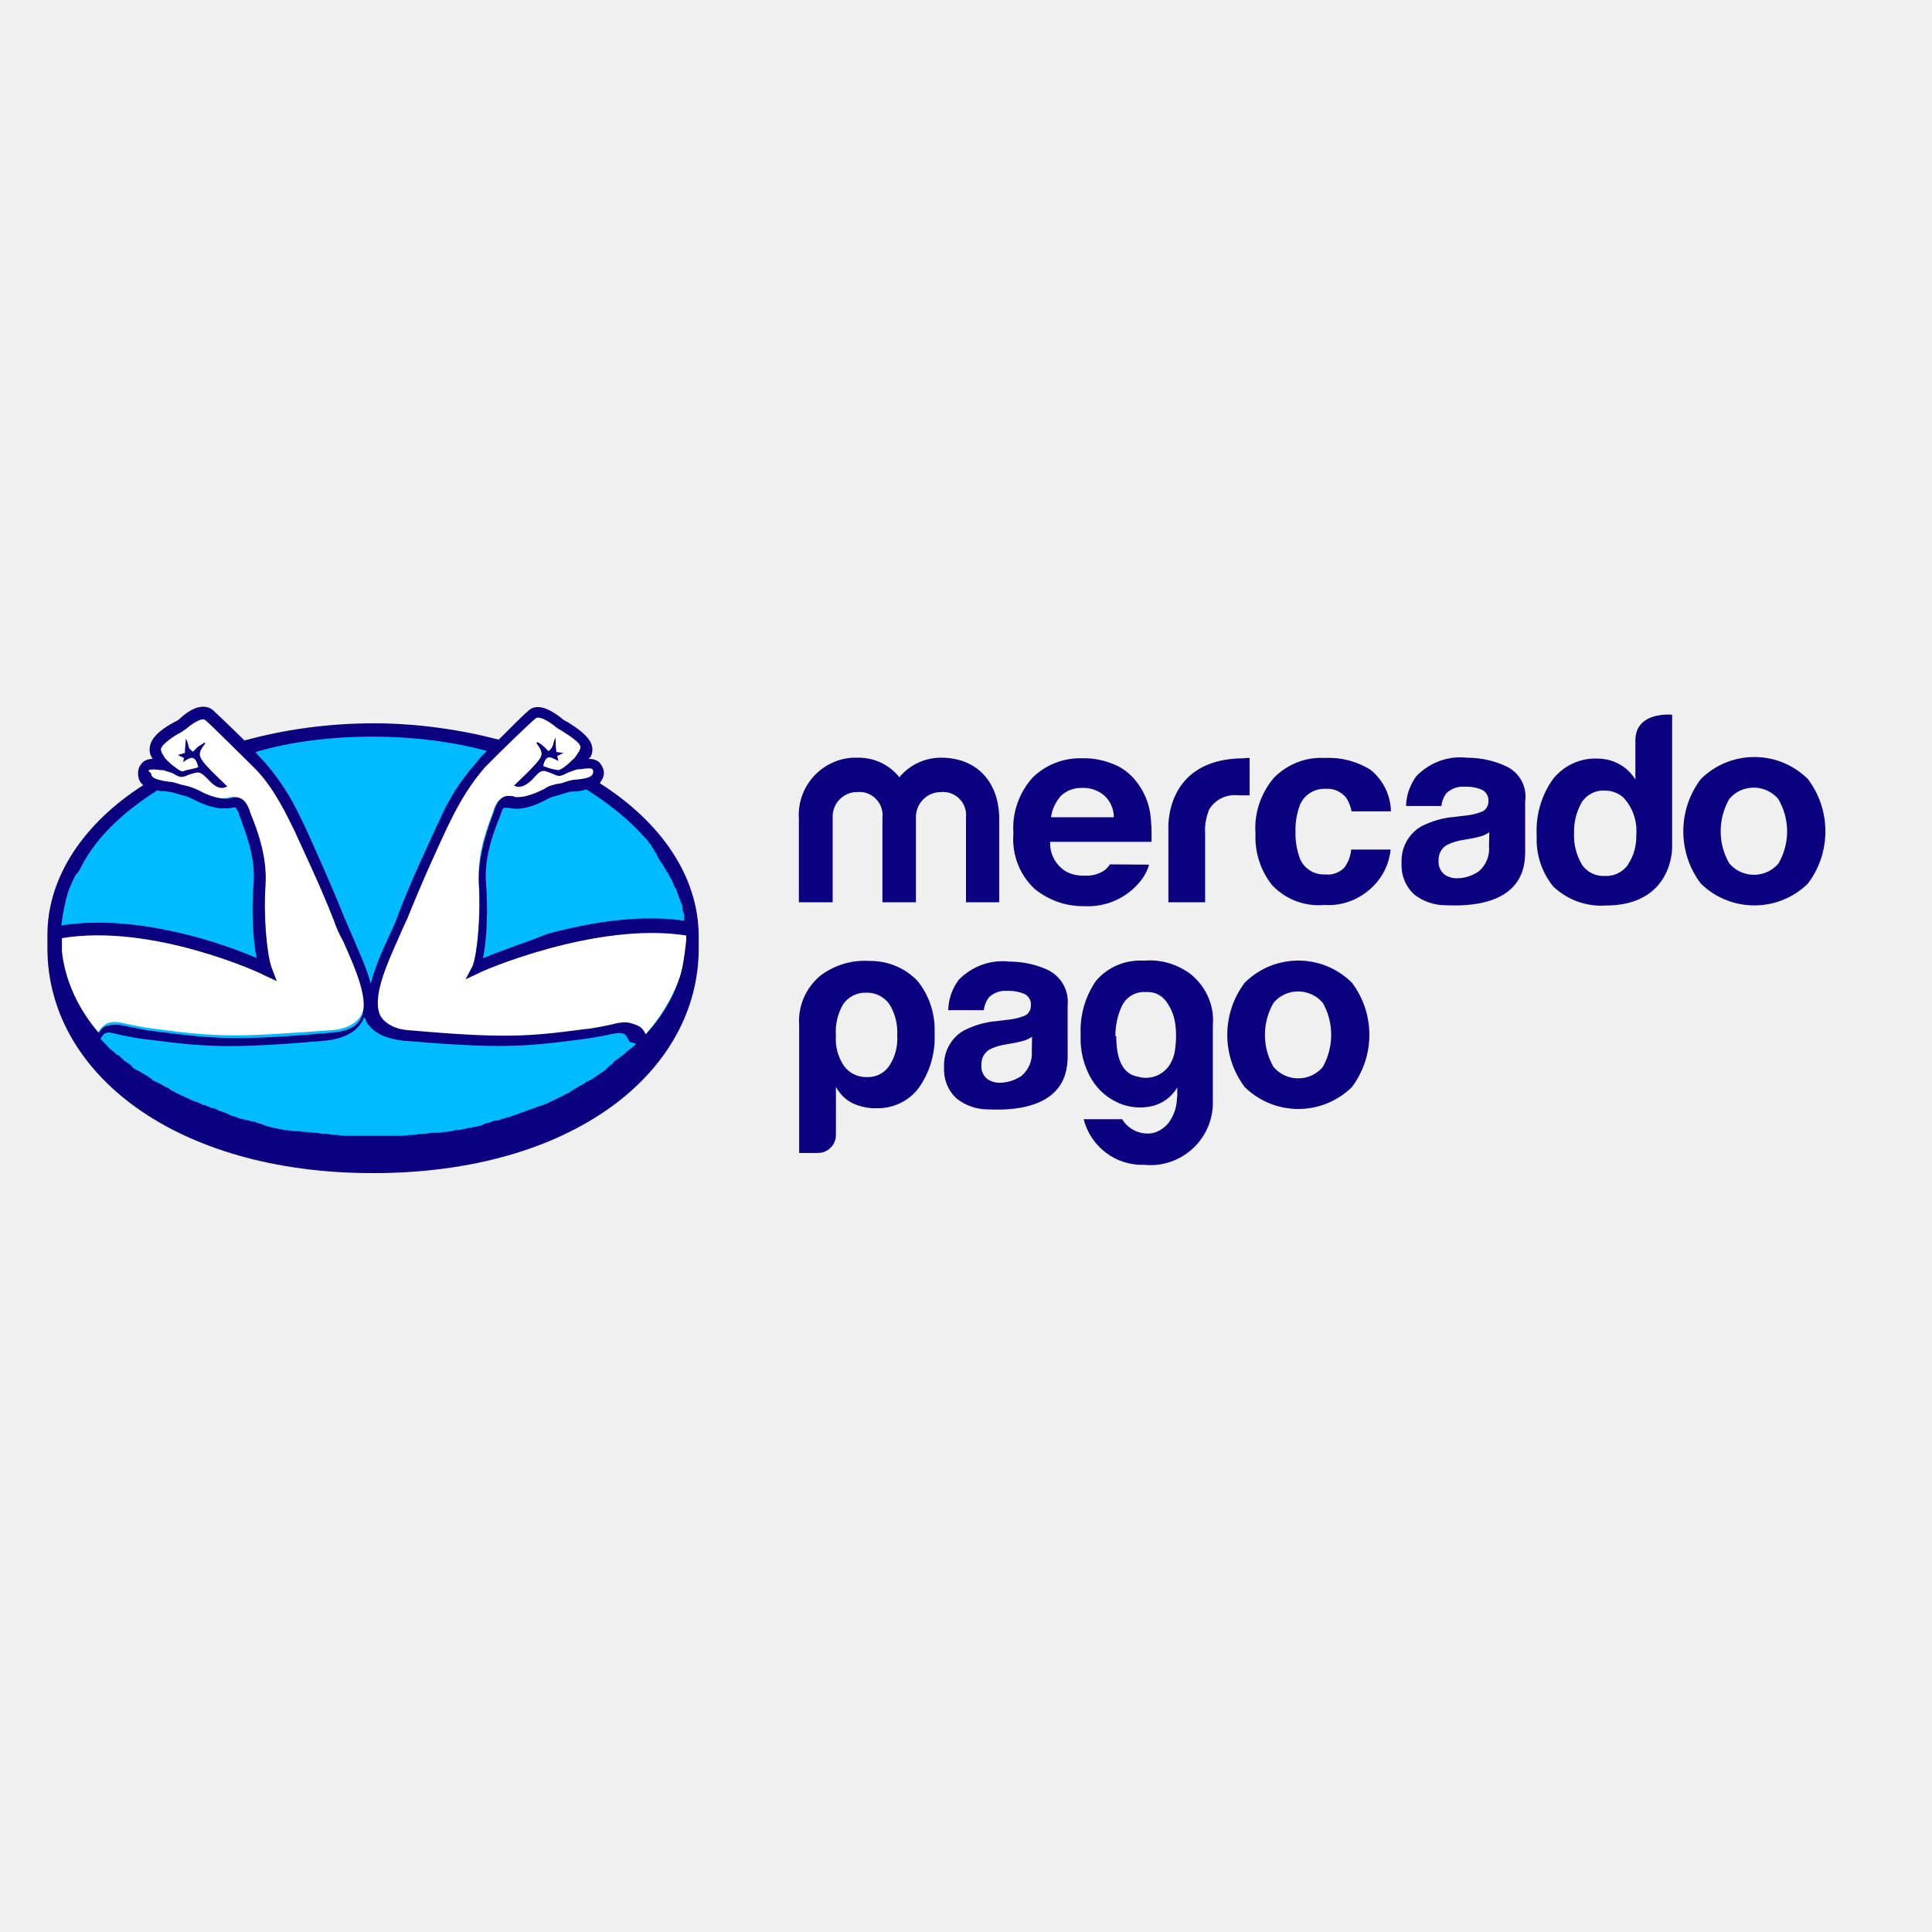
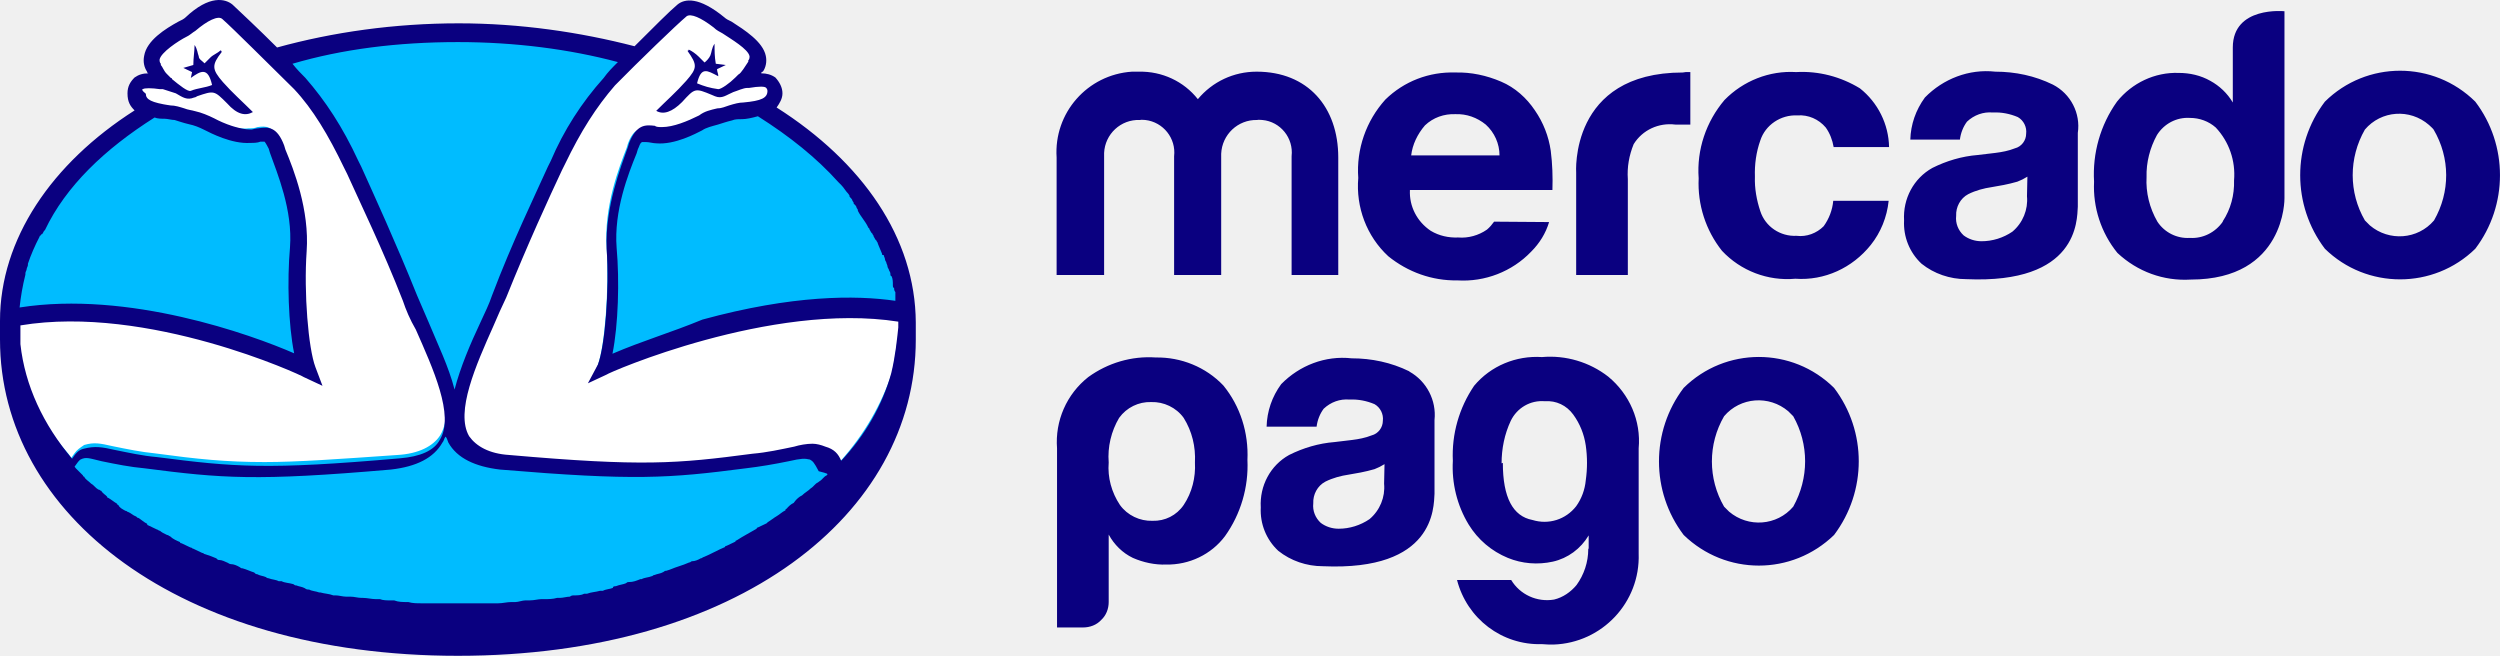
- <svg xmlns="http://www.w3.org/2000/svg" version="1.1" id="layer" x="0px" y="0px" viewBox="0 0 652 652" style="enable-background:new 0 0 652 652;" xml:space="preserve">
+ <svg xmlns="http://www.w3.org/2000/svg" version="1.1" id="layer" x="0px" y="0px" style="enable-background:new 0 0 652 652;" xml:space="preserve" viewBox="16 238.5 600.03 157.4">
  <style type="text/css">
	.st0{fill:#0A0080;}
	.st1{fill:#00BCFF;}
	.st2{fill:#FFFFFF;}
</style>
  <path class="st0" d="M610.1,262.9c-10-9.9-26.1-9.9-36.1,0c-7.9,10.4-7.9,24.9,0,35.3c10,9.8,26.1,9.8,36.1,0  C618,287.8,618,273.3,610.1,262.9z M600.2,291.4c-3.9,4.6-10.8,5.1-15.4,1.2c-0.4-0.4-0.8-0.8-1.2-1.2c-3.9-6.7-3.9-15,0-21.8  c3.9-4.6,10.8-5.1,15.4-1.1c0.4,0.4,0.8,0.7,1.1,1.1C604.1,276.4,604.1,284.6,600.2,291.4L600.2,291.4z M508.7,258.8  c-4.3-2.1-9-3.1-13.8-3.1c-6.3-0.7-12.5,1.7-16.9,6.2c-2.2,3-3.4,6.5-3.5,10.1h11.9c0.2-1.6,0.8-3.1,1.7-4.3  c1.7-1.6,3.9-2.4,6.2-2.2c2.1-0.1,4.1,0.3,6,1.1c1.4,0.8,2.2,2.4,2,4c0,1.6-1.1,3.1-2.7,3.5c-1.5,0.6-3.1,0.9-4.7,1.1l-4.2,0.5  c-3.8,0.3-7.5,1.4-10.9,3.1c-4.5,2.5-7.1,7.4-6.8,12.6c-0.2,3.9,1.3,7.7,4.2,10.4c3,2.4,6.8,3.7,10.7,3.7  c26.9,1.2,26.6-14.1,26.8-17.4v-17.7C515.4,265.7,513,261,508.7,258.8z M502.5,285.6c0.3,3.2-1,6.4-3.5,8.5  c-2.2,1.5-4.8,2.3-7.4,2.3c-1.6,0-3.1-0.5-4.3-1.4c-1.3-1.2-2-2.9-1.8-4.7c-0.1-2.1,1-4.2,2.9-5.2c1.8-0.9,3.7-1.4,5.7-1.7l2.8-0.5  c1.1-0.2,2.2-0.5,3.3-0.8c0.8-0.3,1.6-0.7,2.4-1.2L502.5,285.6L502.5,285.6z M447.4,266.2c2.6-0.2,5.1,0.9,6.8,2.9  c1,1.4,1.6,3,1.9,4.7h13.3c-0.1-5.5-2.7-10.7-7-14.1c-4.6-2.8-9.9-4.2-15.3-3.9c-6.4-0.4-12.7,2.1-17.2,6.7  c-4.4,5.2-6.7,11.9-6.2,18.8c-0.3,6.3,1.7,12.5,5.6,17.4c4.5,4.8,11,7.3,17.6,6.7c7,0.5,13.7-2.6,18.1-8.1c2.4-3,3.9-6.7,4.3-10.6  H456c-0.2,2.2-1,4.3-2.3,6.1c-1.7,1.7-4.1,2.6-6.5,2.3c-3.9,0.2-7.5-2.2-8.7-5.9c-0.9-2.7-1.4-5.5-1.3-8.3c-0.1-2.9,0.3-5.9,1.3-8.7  C439.7,268.5,443.4,266,447.4,266.2z M419.9,255.9c-27.3,0-25.6,24.1-25.6,24.1v24.5h12.4v-23c-0.2-2.9,0.3-5.7,1.4-8.4  c2.1-3.4,6-5.2,10-4.7h1.5h2.1v-12.6h-1.1L419.9,255.9L419.9,255.9z M374.6,291.7c-0.5,0.7-1,1.3-1.7,1.9c-2,1.4-4.5,2.1-6.9,1.9  c-2.3,0.1-4.6-0.4-6.6-1.6c-3.3-2.2-5.2-5.9-5-9.8h34.2c0.1-3.1,0-6.3-0.4-9.4c-0.5-3.5-1.8-6.8-3.8-9.7c-2-3-4.8-5.5-8.1-6.9  c-3.5-1.5-7.2-2.3-11-2.2c-6.3-0.2-12.3,2.1-16.8,6.5c-4.6,5.1-7,11.9-6.5,18.8c-0.6,7,2,14,7.2,18.8c4.7,3.8,10.5,5.9,16.6,5.8  c6.6,0.4,13.1-2.1,17.7-6.9c2-2,3.5-4.4,4.3-7.1L374.6,291.7L374.6,291.7z M358,268.6c2-1.9,4.6-2.8,7.3-2.7  c2.7-0.1,5.2,0.8,7.3,2.5c2.1,1.9,3.3,4.6,3.3,7.4h-21.2C355,273.2,356.2,270.7,358,268.6L358,268.6z M337.1,304.5H326V276  c0.5-4.4-2.7-8.3-7-8.7c-0.4,0-0.9-0.1-1.3,0c-4.6-0.1-8.4,3.5-8.6,8.1c0,0.2,0,0.5,0,0.7v28.4h-11.3V276c0.5-4.3-2.6-8.2-6.9-8.7  c-0.4,0-0.9-0.1-1.3,0c-4.6-0.2-8.4,3.4-8.6,7.9c0,0.3,0,0.6,0,0.9v28.4h-11.4v-28.2c-0.7-10.7,7.4-19.9,18.1-20.6  c0.6,0,1.2,0,1.7,0c5.5-0.1,10.7,2.3,14.1,6.6c3.5-4.2,8.6-6.6,14.1-6.6c12.3,0,19.6,8.5,19.6,20.6v28.2H337.1z M564.3,241.2  c0,0-12.4-1.3-12.4,8.7v13.2c-1.3-2.2-3.2-4-5.4-5.2c-2.3-1.3-4.9-1.9-7.6-1.9c-5.7-0.2-11.2,2.4-14.8,6.9c-4,5.6-5.9,12.4-5.5,19.2  c-0.3,6.2,1.7,12.3,5.6,17.1c4.8,4.5,11.1,6.8,17.6,6.4c22.8,0,22.5-19.5,22.5-19.5L564.3,241.2L564.3,241.2z M549.5,291.7  c-1.8,2.6-4.8,4.1-7.9,3.9c-3.1,0.2-6.1-1.3-7.8-3.9c-1.9-3.3-2.8-7-2.6-10.7c-0.1-3.5,0.8-7,2.5-10.1c1.7-2.7,4.7-4.3,7.9-4.1  c2.3,0,4.5,0.8,6.2,2.3c3.2,3.4,4.8,8,4.4,12.7c0.1,3.5-0.8,6.9-2.7,9.8V291.7z M282.1,383c0,1.6-0.6,3.2-1.8,4.3  c-1.1,1.2-2.7,1.8-4.4,1.8h-6.2v-43c-0.5-6.6,2.3-13,7.5-17.1c4.7-3.4,10.4-5.1,16.2-4.7c6.1-0.1,12,2.3,16.2,6.7  c4.1,5,6.1,11.4,5.8,17.9c0.3,6.5-1.6,13-5.4,18.3c-3.3,4.4-8.6,6.9-14.1,6.8c-2.7,0.1-5.5-0.5-8-1.6c-2.5-1.2-4.5-3.2-5.8-5.6v16.1  L282.1,383z M302.8,349.5c0.2-3.8-0.7-7.5-2.7-10.7c-1.8-2.5-4.8-3.9-7.8-3.8c-3-0.1-5.9,1.3-7.7,3.8c-1.9,3.2-2.8,7-2.5,10.7  c-0.3,3.6,0.7,7.2,2.7,10.2c1.8,2.5,4.8,3.9,7.8,3.8c3,0.1,5.8-1.3,7.5-3.8C302.1,356.7,303,353.1,302.8,349.5 M397.3,370.1v-3.1  c-1.9,3.2-5,5.5-8.6,6.3c-3.6,0.8-7.4,0.5-10.8-0.9c-3.9-1.6-7.2-4.4-9.4-8c-2.8-4.6-4.1-10-3.8-15.3c-0.3-6.4,1.5-12.7,5.1-18  c4-4.8,10.1-7.3,16.3-6.9c5.7-0.5,11.4,1.2,15.9,4.7c5.1,4.2,7.9,10.6,7.3,17.2v25.3c0.4,11.7-8.8,21.4-20.4,21.8  c-0.9,0-1.9,0-2.8-0.1c-9.6,0.3-18-6.1-20.4-15.4h13c2.1,3.5,6.2,5.4,10.3,4.7c2.1-0.5,4-1.8,5.4-3.5c1.8-2.5,2.8-5.5,2.8-8.6   M376.7,349.6c0,8.3,2.4,12.8,7.1,13.7c3.9,1.2,8-0.1,10.5-3.3c1.3-1.8,2.1-4,2.3-6.2c0.4-2.8,0.4-5.6,0-8.4c-0.4-2.7-1.4-5.2-3-7.4  c-1.6-2.2-4.1-3.4-6.8-3.2c-3.5-0.3-6.7,1.6-8.2,4.7c-1.5,3.2-2.2,6.7-2.2,10.2 M354.2,327.6c-4.3-2.1-9-3.1-13.8-3.1  c-6.3-0.7-12.5,1.7-16.9,6.2c-2.2,3-3.4,6.5-3.5,10.2H332c0.2-1.6,0.8-3.1,1.7-4.3c1.7-1.6,3.9-2.4,6.2-2.2c2.1-0.1,4.1,0.3,6,1.1  c1.4,0.8,2.2,2.4,2,4c0,1.6-1.1,3.1-2.7,3.5c-1.5,0.6-3.1,0.9-4.7,1.1l-4.2,0.5c-3.8,0.3-7.5,1.4-10.9,3.1  c-4.5,2.5-7.1,7.4-6.8,12.6c-0.2,3.9,1.3,7.7,4.2,10.4c3,2.4,6.8,3.7,10.7,3.7c26.9,1.2,26.6-14.1,26.8-17.4v-17.7  c0.5-4.7-1.9-9.3-6-11.6 M348.2,354.6c0.3,3.2-1,6.4-3.5,8.5c-2.2,1.5-4.8,2.3-7.4,2.3c-1.6,0-3.1-0.5-4.3-1.4  c-1.3-1.2-2-2.9-1.8-4.7c-0.1-2.1,1-4.2,2.9-5.2c1.8-0.9,3.7-1.4,5.7-1.7l2.8-0.5c1.1-0.2,2.2-0.5,3.3-0.8c0.8-0.3,1.6-0.7,2.4-1.2  L348.2,354.6L348.2,354.6z M456.2,331.6c-10-9.9-26.1-9.9-36.1,0c-7.9,10.4-7.9,24.9,0,35.3c10.1,9.8,26,9.8,36.1,0  C464.1,356.4,464.1,342,456.2,331.6 M446.4,360.1c-3.9,4.6-10.8,5.1-15.4,1.2c-0.4-0.4-0.8-0.8-1.2-1.2c-3.9-6.7-3.9-15,0-21.7  c3.9-4.6,10.8-5.1,15.4-1.2c0.4,0.4,0.8,0.8,1.2,1.2C450.2,345.1,450.2,353.3,446.4,360.1" />
  <path class="st1" d="M233.7,317.9c0,39.6-48.3,71.7-107.8,71.7c-59.5,0-107.8-32.1-107.8-71.7c0-39.6,48.3-71.8,107.8-71.8  C185.4,246.2,233.7,278.3,233.7,317.9L233.7,317.9z M233.7,317.9" />
  <path class="st2" d="M231.6,314.8c-29.5-4.8-66.3,11-70.7,12.7l-2.4,1l1-2.4c1.7-4.8,2.7-18.2,2.1-28.1c-0.7-10,3.1-19.6,4.8-24  l0.3-1c1.4-3.8,3.1-3.8,5.1-3.4c0.7,0,1.4,0.4,2.1,0.4c3.1,0,6.9-1.4,9.6-2.8c1.4-0.7,2.7-1.4,4.4-1.4c1-0.3,2.1-0.3,2.8-0.7  c1-0.3,2.1-0.7,3.1-0.7c3.8-0.3,6.5-1,6.5-3.8c0-0.3,0-1-0.7-1.4c-0.7-0.3-1.7-0.7-4.8,0h-0.3c-1.4,0.4-4.5,1-1.7-1.4  c0-0.4,0.3-0.4,0.3-0.4c1-0.7,2.1-2.4,2.8-3.4c0.3-0.3,0.7-1,0.3-1.7c-0.3-2.1-3.4-4.1-6.9-6.2c-0.7-0.3-1.4-1-2.1-1.4  c-1.7-1.4-5.8-4.5-7.6-2.8c-2.4,2.1-11.7,11-17.2,17.2c-5,5.7-9.1,12.1-12.4,18.9l-1.4,3.1c-3.1,6.9-7.9,17.5-12.7,28.8l-2.1,5.1  c-0.3,0.7-0.3,1-0.7,1.7c-4.1,9.3-9.6,20.9-5.8,27.1c1.7,2.7,5.1,4.5,10.3,4.8c31.9,2.7,39.8,2.1,58.4-0.4c3.4-0.3,6.5-1,10-1.7  c1.4-0.3,2.7-0.7,4.1-0.7c1,0,1.7,0,2.8,0.3c1.7,0.7,2.4,1.7,3.1,3.1l0.7,1l1-1c5.8-6.5,9.9-13.7,12.4-21.3c1-4.5,1.4-8.9,1.7-11  v-2.4H231.6z M115.2,314.8c-0.7-1.7-1.7-3.4-2.1-5.1c-4.8-11.7-9.6-22.3-12.7-29.2l-1.4-2.8c-3.8-7.9-7.5-14.1-12.4-18.9  c-5.5-5.8-14.7-15.1-17.2-17.2c-2.1-1.7-6.2,1.7-7.5,2.8c-0.7,0.3-1.4,1-2.1,1.4c-3.4,2.1-6.5,4.1-6.9,6.2c0,0.7,0,1.4,0.3,1.7  c0.3,0.7,1,1.7,1.7,2.4c0.3,0.3,0.7,0.3,1,0.7h0.4c2.7,2.4,2.4,3.1,2.1,2.8c-1.4-0.7-2.4-1-3.4-1h-0.3c-3.4-0.7-4.5-0.3-5.1,0  c-0.7,0.3-0.7,1-0.7,1.4c0,2.7,3.1,3.4,6.9,3.8c1,0,2.1,0.3,3.1,0.7c1,0.4,1.7,0.7,2.8,0.7c1.4,0.3,3.1,0.7,4.4,1.4  c2.8,1.4,6.5,3.1,9.6,2.7c0.7,0,1.4,0,2.1-0.3c2.1-0.3,3.8-0.3,5.1,3.4l0.3,1c1.7,4.4,5.5,14.1,4.8,24c-0.7,9.9,0.3,23.3,2.1,28.1  l1,2.4l-2.4-1c-3.8-1.7-39.1-17.2-68.3-12.4h-0.7v5.1c1,9.6,5.1,19.2,12.7,27.8l0.7,1l0.7-1c0.7-1,1.4-1.4,2.4-2.1  c2.4-0.7,3.8-0.4,6.9,0.3c3.4,0.7,6.9,1.4,10,1.7c10.3,1.4,17.2,2.1,26.4,2.1c7.9,0,17.5-0.7,31.9-1.7c5.1-0.3,8.6-2.1,10.3-4.8  c3.8-6.5-1.4-17.8-5.8-27.5C115.6,315.8,115.6,315.2,115.2,314.8L115.2,314.8z M115.2,314.8" />
  <path class="st0" d="M214.4,352.6c-0.7,0.3-1,1-1.7,1.4l-0.4,0.3c-0.7,0.3-1,1-1.7,1.4c-0.7,0.7-1.4,1-2.1,1.7  c-0.7,0.3-1.4,1-1.7,1.4l-0.3,0.4c-0.7,0.3-1.4,1-1.7,1.4c0,0-0.3,0-0.3,0.4c-0.7,0.3-1.4,1-2.1,1.4c-0.7,0.4-1.4,1-2.1,1.4  l-0.3,0.3l-2.1,1c0,0-0.3,0-0.3,0.3c-1.7,1-3.1,1.7-4.8,2.8c-0.3,0-0.3,0.3-0.3,0.3l-2.1,1c-0.4,0-0.4,0.3-0.4,0.3  c-1.7,0.7-3.4,1.7-5.1,2.4c-0.3,0-0.3,0.3-0.7,0.3c-0.7,0.4-1.4,0.7-2.1,0.7c-0.3,0-0.3,0.3-0.7,0.3c-0.7,0.3-1.7,0.7-2.7,1  c-1,0.3-1.7,0.7-2.8,1c-0.3,0-0.3,0-0.7,0.3c-0.7,0.4-1.4,0.4-2.1,0.7c-0.4,0-0.4,0.3-0.7,0.3c-0.7,0.3-1.7,0.3-2.4,0.7h-0.3  c-1,0.4-1.7,0.7-2.8,0.7c-0.3,0-0.3,0-0.7,0.3c-0.7,0.3-1.4,0.3-2.4,0.7c-0.3,0-0.7,0-0.7,0.4c-0.7,0.3-1.7,0.3-2.4,0.7h-0.7  c-1,0.3-2.1,0.3-3.1,0.7h-0.7c-0.7,0.4-1.7,0.4-2.4,0.4c-0.3,0-0.7,0-1,0.3c-0.7,0-1.7,0.3-2.4,0.3h-0.7c-1,0.3-2.1,0.3-3.1,0.3  h-0.7c-0.7,0-1.7,0.3-2.8,0.3h-1c-0.7,0-1.7,0.4-2.4,0.4h-1c-1,0-2.1,0.3-3.1,0.3h-18.5c-1,0-2.1,0-3.1-0.3h-0.3c-1,0-2.1,0-3.1-0.4  h-1c-0.7,0-1.7,0-2.4-0.3h-1c-1,0-2.1-0.3-3.1-0.3h-0.3c-1,0-1.7-0.3-2.8-0.3h-1c-0.7,0-1.7-0.3-2.4-0.3H96c-1-0.4-2.1-0.4-3.1-0.7  h-0.3c-0.7-0.3-1.7-0.3-2.4-0.7c-0.3,0-0.7,0-1-0.3c-0.7-0.4-1.4-0.4-2.1-0.7c-0.3,0-0.3,0-0.7-0.3c-1-0.3-2.1-0.3-2.8-0.7h-0.7  c-0.7-0.4-1.7-0.4-2.4-0.7c-0.4,0-0.7-0.3-0.7-0.3c-0.7-0.3-1.4-0.3-2.1-0.7c-0.3,0-0.3,0-0.7-0.4c-1-0.3-1.7-0.7-2.8-1  c-0.3,0-0.3,0-0.7-0.3c-0.7-0.4-1.4-0.7-2.1-0.7c-0.3,0-0.7-0.3-0.7-0.3c-0.7-0.3-1.4-0.7-2.1-0.7c-0.3,0-0.3,0-0.7-0.4  c-0.7-0.3-1.7-0.7-2.7-1c-0.3,0-0.3-0.3-0.7-0.3l-2.1-1c-0.3,0-0.3-0.3-0.7-0.3l-2.1-1c0,0-0.4,0-0.4-0.3c-0.7-0.3-1.7-0.7-2.4-1.4  c-0.3,0-0.3-0.3-0.7-0.3c-0.7-0.3-1.4-0.7-1.7-1c-0.4,0-0.4-0.3-0.7-0.3l-2.1-1c0,0-0.3,0-0.3-0.4c-0.7-0.3-1.4-1-2.1-1.4  c-0.4,0-0.4-0.4-0.7-0.4c-0.7-0.3-1-0.7-1.7-1c-0.3,0-0.3-0.3-0.7-0.3c-0.7-0.4-1.4-0.7-1.7-1.4c0,0-0.3,0-0.3-0.3  c-0.7-0.4-1.4-1-2.1-1.4c-0.3,0-0.3-0.3-0.3-0.3c-0.3-0.4-1-0.7-1.4-1.4c-0.3,0-0.3-0.3-0.7-0.3c-0.7-0.4-1-1-1.7-1.4  c-0.7-0.7-1.4-1-1.7-1.7c-0.3,0-0.3-0.3-0.3-0.3l-1.7-1.7l-0.3-0.4c0.7-1,1-1.4,1.4-1.7c1.4-0.7,2.1-0.3,5.1,0.4  c3.4,0.7,6.9,1.4,10.3,1.7c18.5,2.4,26.8,3.1,59.1,0.3c6.2-0.7,10.3-2.8,12.4-6.5c0.3-0.3,0.3-0.7,0.7-1.4c0.4,0.3,0.4,0.7,0.7,1.4  c2.1,3.8,6.5,5.8,12.4,6.5c32.3,2.7,40.5,2.1,59-0.3c3.4-0.4,6.9-1,10.3-1.7c3.1-0.7,3.8-0.7,5.1-0.4c0.7,0.4,1,0.7,2.1,2.8  C214.8,352.2,214.8,352.2,214.4,352.6C214.4,352.2,214.4,352.2,214.4,352.6L214.4,352.6z M217.2,282.2l0.7,0.7  c0.7,0.7,1,1.4,1.7,2.1c0.3,0.4,0.3,0.4,0.3,0.7c0.3,0.3,0.7,0.7,0.7,1c0.3,0.4,0.3,0.4,0.3,0.7c0.4,0.3,0.7,0.7,0.7,1  c0.3,0.4,0.3,0.4,0.3,0.7c0.7,1.4,1.7,2.4,2.4,3.8c0,0.3,0.4,0.3,0.4,0.7c0.3,0.4,0.3,0.7,0.7,1c0,0.3,0.3,0.3,0.3,0.7  c0.3,0.4,0.3,0.7,0.7,1c0,0.3,0.3,0.3,0.3,0.7c0.3,0.7,0.7,1.7,1,2.4c0,0.3,0,0.3,0.4,0.3c0,0.3,0.3,0.7,0.3,1  c0,0.3,0.3,0.7,0.3,0.7c0,0.3,0.3,0.7,0.3,1c0,0.3,0.3,0.7,0.3,0.7c0,0.3,0.4,0.7,0.4,1c0,0.3,0,0.7,0.3,0.7  c0.3,0.7,0.3,1.4,0.3,2.1c0,0.3,0,0.7,0.3,0.7c0,0.3,0,0.7,0.3,1v2.1c-9.6-1.4-24.7-1.4-46.3,4.5c-7.5,3.1-14.4,5.1-21.6,8.2  c1.4-6.9,1.7-17.5,1-25.4c-0.7-8.9,2.8-17.8,4.8-22.7l0.3-1c0.4-0.7,0.4-1.4,1-1.7h1c0.7,0,1.7,0.3,2.4,0.3c4.5,0.4,9.6-2.4,11-3.1  c1-0.7,2.4-1,3.8-1.4c1-0.3,2.1-0.7,3.4-1c0.7-0.3,1.4-0.3,2.4-0.3c1,0,2.4-0.3,3.8-0.7C205.5,271.2,212,276.4,217.2,282.2  L217.2,282.2z M180.8,242.4c1-0.7,3.4,0.3,6.5,2.7c0.7,0.7,1.4,1,2.1,1.4c2.1,1.4,6.2,3.8,6.5,5.5c0,0.3,0,0.7-0.3,1v0.3  c-0.7,1-1.7,2.8-2.4,3.1l-0.7,0.7c-1.4,1.4-3.4,2.8-4.1,2.8c-2.1-0.3-3.4-0.7-5.1-1.4c1-4.1,2.4-3.1,5.1-1.7c0-0.7-0.3-1-0.3-1.7  l2.1-1l-2.4-0.3c-0.3-1.7-0.3-3.1-0.3-4.8c-0.7,1-0.7,2.1-1,2.8c-0.3,0.7-1,1.4-1.4,1.7l-1.4-1.4c-0.7-0.7-1.7-1.4-2.4-1.7  c0,0.3-0.3,0.3-0.3,0.3c2.4,3.4,2.4,4.1-0.3,7.2c-2.4,2.7-4.8,4.8-7.2,7.2c1.7,1,3.8,0.3,6.2-2.1c3.1-3.4,3.1-3.4,7.2-1.7l0.7,0.3  c1.7,0.7,2.7-0.3,4.4-1c1-0.3,2.4-1,3.4-1h0.4c2.4-0.4,3.8-0.4,4.1,0c0,0,0.3,0.3,0.3,0.7c0,1.7-1.4,2.4-5.8,2.8  c-1,0-2.1,0.3-3.4,0.7c-1,0.3-1.7,0.7-2.8,0.7c-1.7,0.4-3.1,0.7-4.4,1.7c-2.8,1.4-6.2,2.8-8.9,2.8c-0.7,0-1.4,0-1.7-0.3  c-2.4-0.3-4.4-0.3-6.2,4.1l-0.3,1c-1.7,4.8-5.5,14.4-5.1,24.4c0.7,10-0.4,23.4-2.1,27.8l-2.4,4.5l4.5-2.1c0.3-0.4,39.5-17.5,70-12.7  v1.4c-0.3,2.8-0.7,6.9-1.7,11c-2.1,7.6-6.2,14.8-12,21c-0.7-1.7-1.7-2.8-3.8-3.4c-1-0.4-2.1-0.7-3.1-0.7c-1.4,0-3.1,0.3-4.4,0.7  c-3.4,0.7-6.5,1.4-10,1.7c-18.2,2.4-26.4,3.1-58.4,0.3c-4.8-0.3-7.9-2.1-9.6-4.5c-3.4-5.8,1.7-17.2,5.8-26.4c1-2.4,2.1-4.8,3.1-6.9  c5.1-12.7,10.3-24,13.4-30.6l0.7-1.4c3.8-7.9,7.5-13.7,12-18.9C169.1,253.4,178.4,244.4,180.8,242.4L180.8,242.4z M125.9,248.6  c13.7,0,26.8,1.7,38.4,4.8c-1.4,1.4-2.4,2.4-3.4,3.8c-5.3,5.9-9.6,12.6-12.7,19.9l-0.7,1.4c-3.1,6.9-8.6,18.2-13.4,30.9  c-0.7,2.1-1.7,4.1-2.8,6.5c-2.4,5.1-4.8,10.7-6.2,16.1c-1.4-5.5-4.1-11-6.2-16.1l-2.8-6.5c-5.1-12.7-10.3-24-13.4-30.9l-0.7-1.4  c-3.8-8.2-7.9-14.4-12.7-19.9c-1-1-2.1-2.1-3.1-3.4C98.1,250.3,111.4,248.6,125.9,248.6L125.9,248.6z M50.3,259.9  c0.3-0.3,2.1-0.3,4.1,0h0.7l3.1,1c1.7,1,2.7,1.7,4.4,1c0.3,0,0.7-0.3,0.7-0.3c4.1-1.4,4.1-1.4,7.2,1.7c2.4,2.7,4.4,3.1,6.2,2.1  c-2.4-2.4-5.1-4.8-7.2-7.2c-2.7-3.1-2.7-4.1-0.3-7.2c0-0.4-0.3-0.4-0.3-0.4c-0.7,0.7-1.7,1-2.4,1.7l-1.4,1.4c-0.7-0.7-1.4-1-1.4-1.7  c-0.3-0.7-0.3-1.7-1-2.7c0,1.4-0.3,3.1-0.3,4.8l-2.4,0.7l2.1,1l-0.3,1.4c2.4-1.7,4.1-2.7,5.1,1.7c-1.7,0.7-3.4,0.7-5.1,1.4  c-0.7,0.3-2.8-1.4-4.5-2.8c0-0.3-0.3-0.3-0.3-0.3l-1-1c-0.7-0.7-1-1.7-1.4-2.1v-0.3c-0.3-0.3-0.3-0.7-0.3-1c0.3-1.7,4.5-4.5,6.5-5.5  c0.7-0.3,1.4-1,2.1-1.4c2.8-2.4,5.5-3.8,6.5-2.8c2.4,2.1,11.3,11,17.2,16.8c4.5,4.8,8.2,11,12,18.9l0.7,1.4  c3.1,6.9,8.6,18.2,13.4,30.5c0.7,2.1,1.7,4.5,3.1,6.9c4.1,9.3,9.3,20.6,5.8,26.4c-1.4,2.7-4.8,4.1-9.6,4.5  c-31.9,2.8-39.8,2.1-58.4-0.3c-3.4-0.3-6.5-1-10-1.7c-3.1-0.7-4.8-1-7.5-0.3c-1.4,0.3-2.1,1.4-2.8,2.4c-6.9-8.2-11.3-17.5-12.4-27.5  v-4.5c30.6-5.1,67.6,12,68,12.4l4.5,2.1l-1.7-4.5c-1.7-4.5-2.8-17.9-2.1-27.8c0.7-9.9-3.1-19.6-5.1-24.4l-0.3-1  c-1.7-4.5-3.8-4.5-6.2-4.1c-0.7,0-1.4,0.3-1.7,0.3c-2.8,0-6.5-1.4-8.9-2.7c-1.4-0.7-3.1-1.4-4.5-1.7c-1-0.3-1.7-0.3-2.7-0.7  c-1-0.3-2.1-0.7-3.4-0.7c-4.5-0.7-5.8-1.4-5.8-2.8C50,260.2,50,259.9,50.3,259.9L50.3,259.9z M53.1,266.7c0.7,0.3,1.7,0.3,2.4,0.3  c0.7,0,1.7,0.3,2.4,0.3c1,0.3,2.1,0.7,3.4,1c1.4,0.3,2.4,0.7,3.8,1.4c1.4,0.7,6.5,3.4,11,3.1c0.7,0,1.7,0,2.4-0.3h1  c0,0,0.3,0.3,1,1.7l0.3,1c1.7,4.8,5.5,13.7,4.8,22.7c-0.7,7.9-0.4,18.5,1,25.4c-10.3-4.5-39.8-15.1-65.9-11c0.3-2.7,0.7-5.1,1.4-7.9  v-0.3c0-0.4,0.3-0.7,0.3-1c0-0.3,0.3-0.7,0.3-1v-0.3c0.7-2.1,1.7-4.4,2.8-6.5c0,0,0-0.3,0.3-0.3c0,0,0-0.3,0.3-0.3  c0.3-0.3,0.3-0.7,0.7-1C31.8,283.2,41.1,274.3,53.1,266.7L53.1,266.7z M202.4,264.3c0.7-1,1.4-2.1,1.4-3.4c0-1.4-0.7-2.7-1.7-3.8  c-1-0.7-2.1-1-3.4-1c0,0,0-0.4,0.4-0.4c0.7-1,1-2.4,0.7-3.8c-0.7-3.4-5.1-6.2-8.2-8.2c-0.7-0.3-1.4-0.7-1.7-1  c-6.2-5.1-9.6-4.5-11.3-3.1c-1.7,1.4-5.8,5.5-10.3,10c-13.1-3.4-27.5-5.5-42.2-5.5c-15.4,0-30.2,2.1-43.6,5.8  c-4.5-4.5-8.9-8.6-10.7-10.3c-1.7-1.4-5.5-2.4-11.3,3.1c-0.3,0.3-1,0.7-1.7,1c-3.1,1.7-7.6,4.5-8.2,8.2c-0.3,1.4,0,2.8,0.7,3.8  c0,0,0,0.4,0.4,0.4c-1.4,0-2.4,0.3-3.4,1c-1,1-1.7,2.1-1.7,3.8c0,2.1,0.7,3.1,1.7,4.1C28.4,277.7,16,295.9,16,315.5v4.5  c0,41.9,42.9,75.9,109.9,75.9c67.3,0,109.9-34,109.9-75.9v-4.1C235.7,295.6,223,277.4,202.4,264.3L202.4,264.3z M202.4,264.3" />
</svg>
